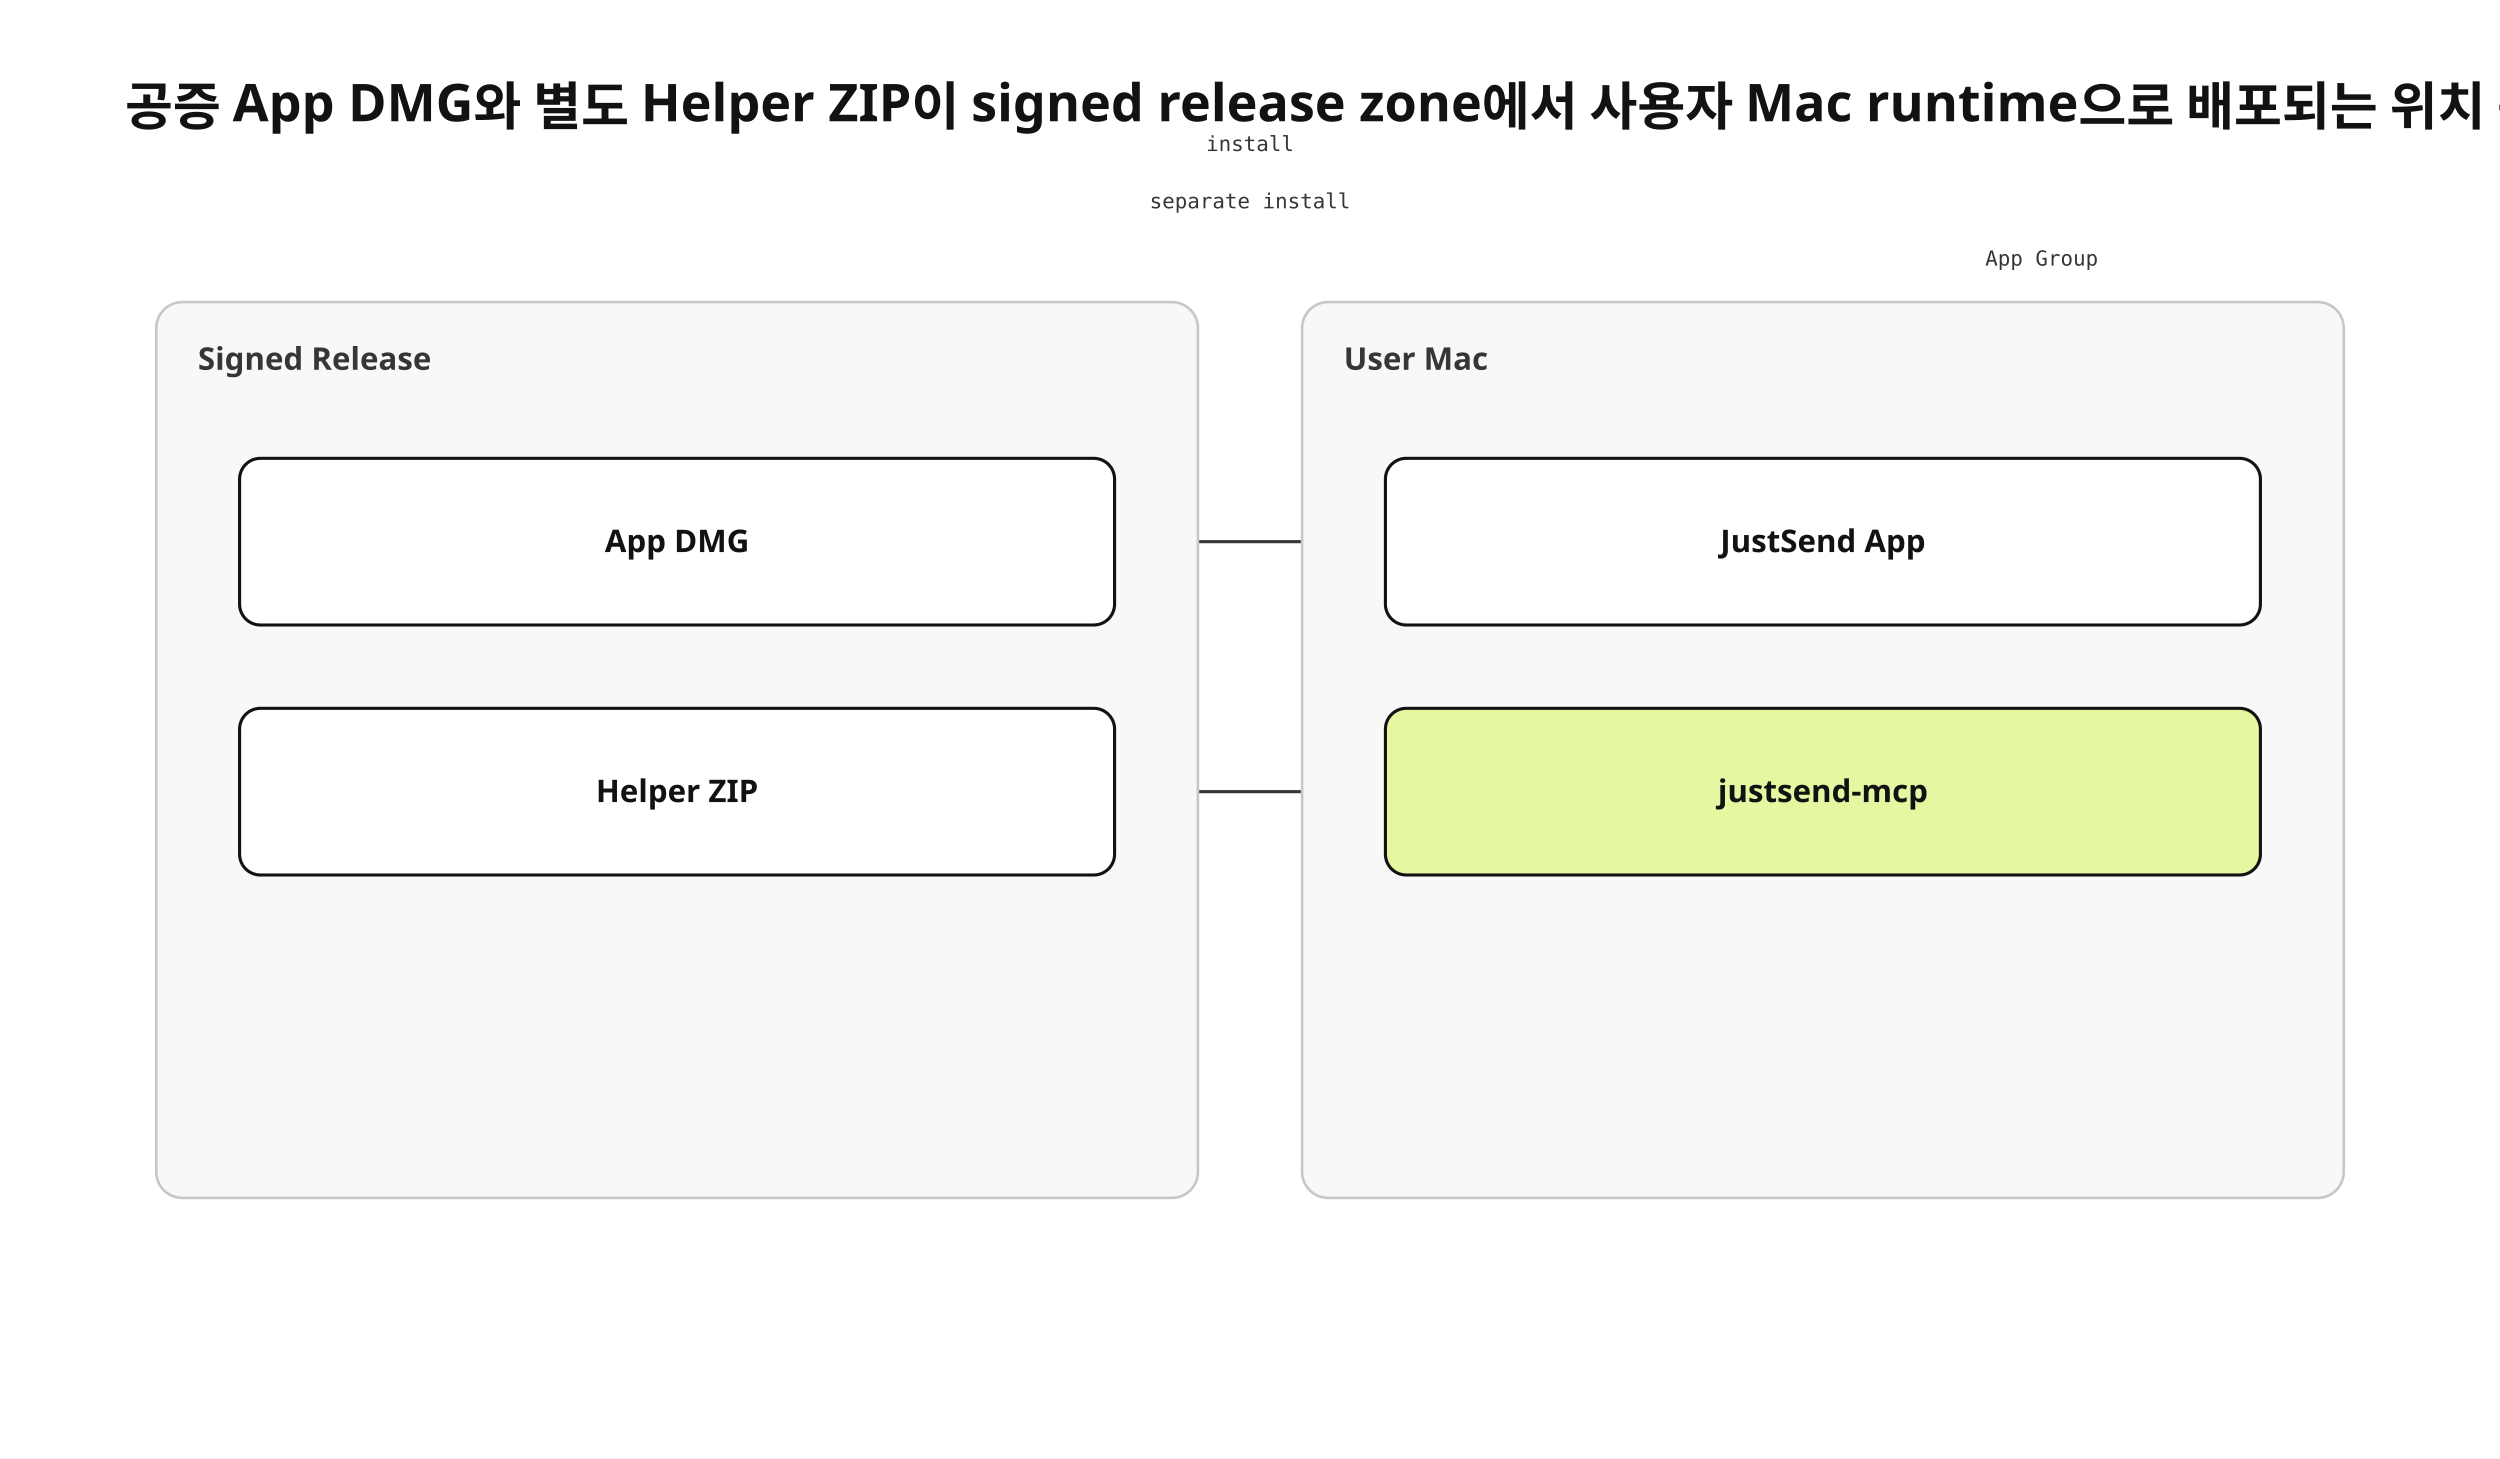
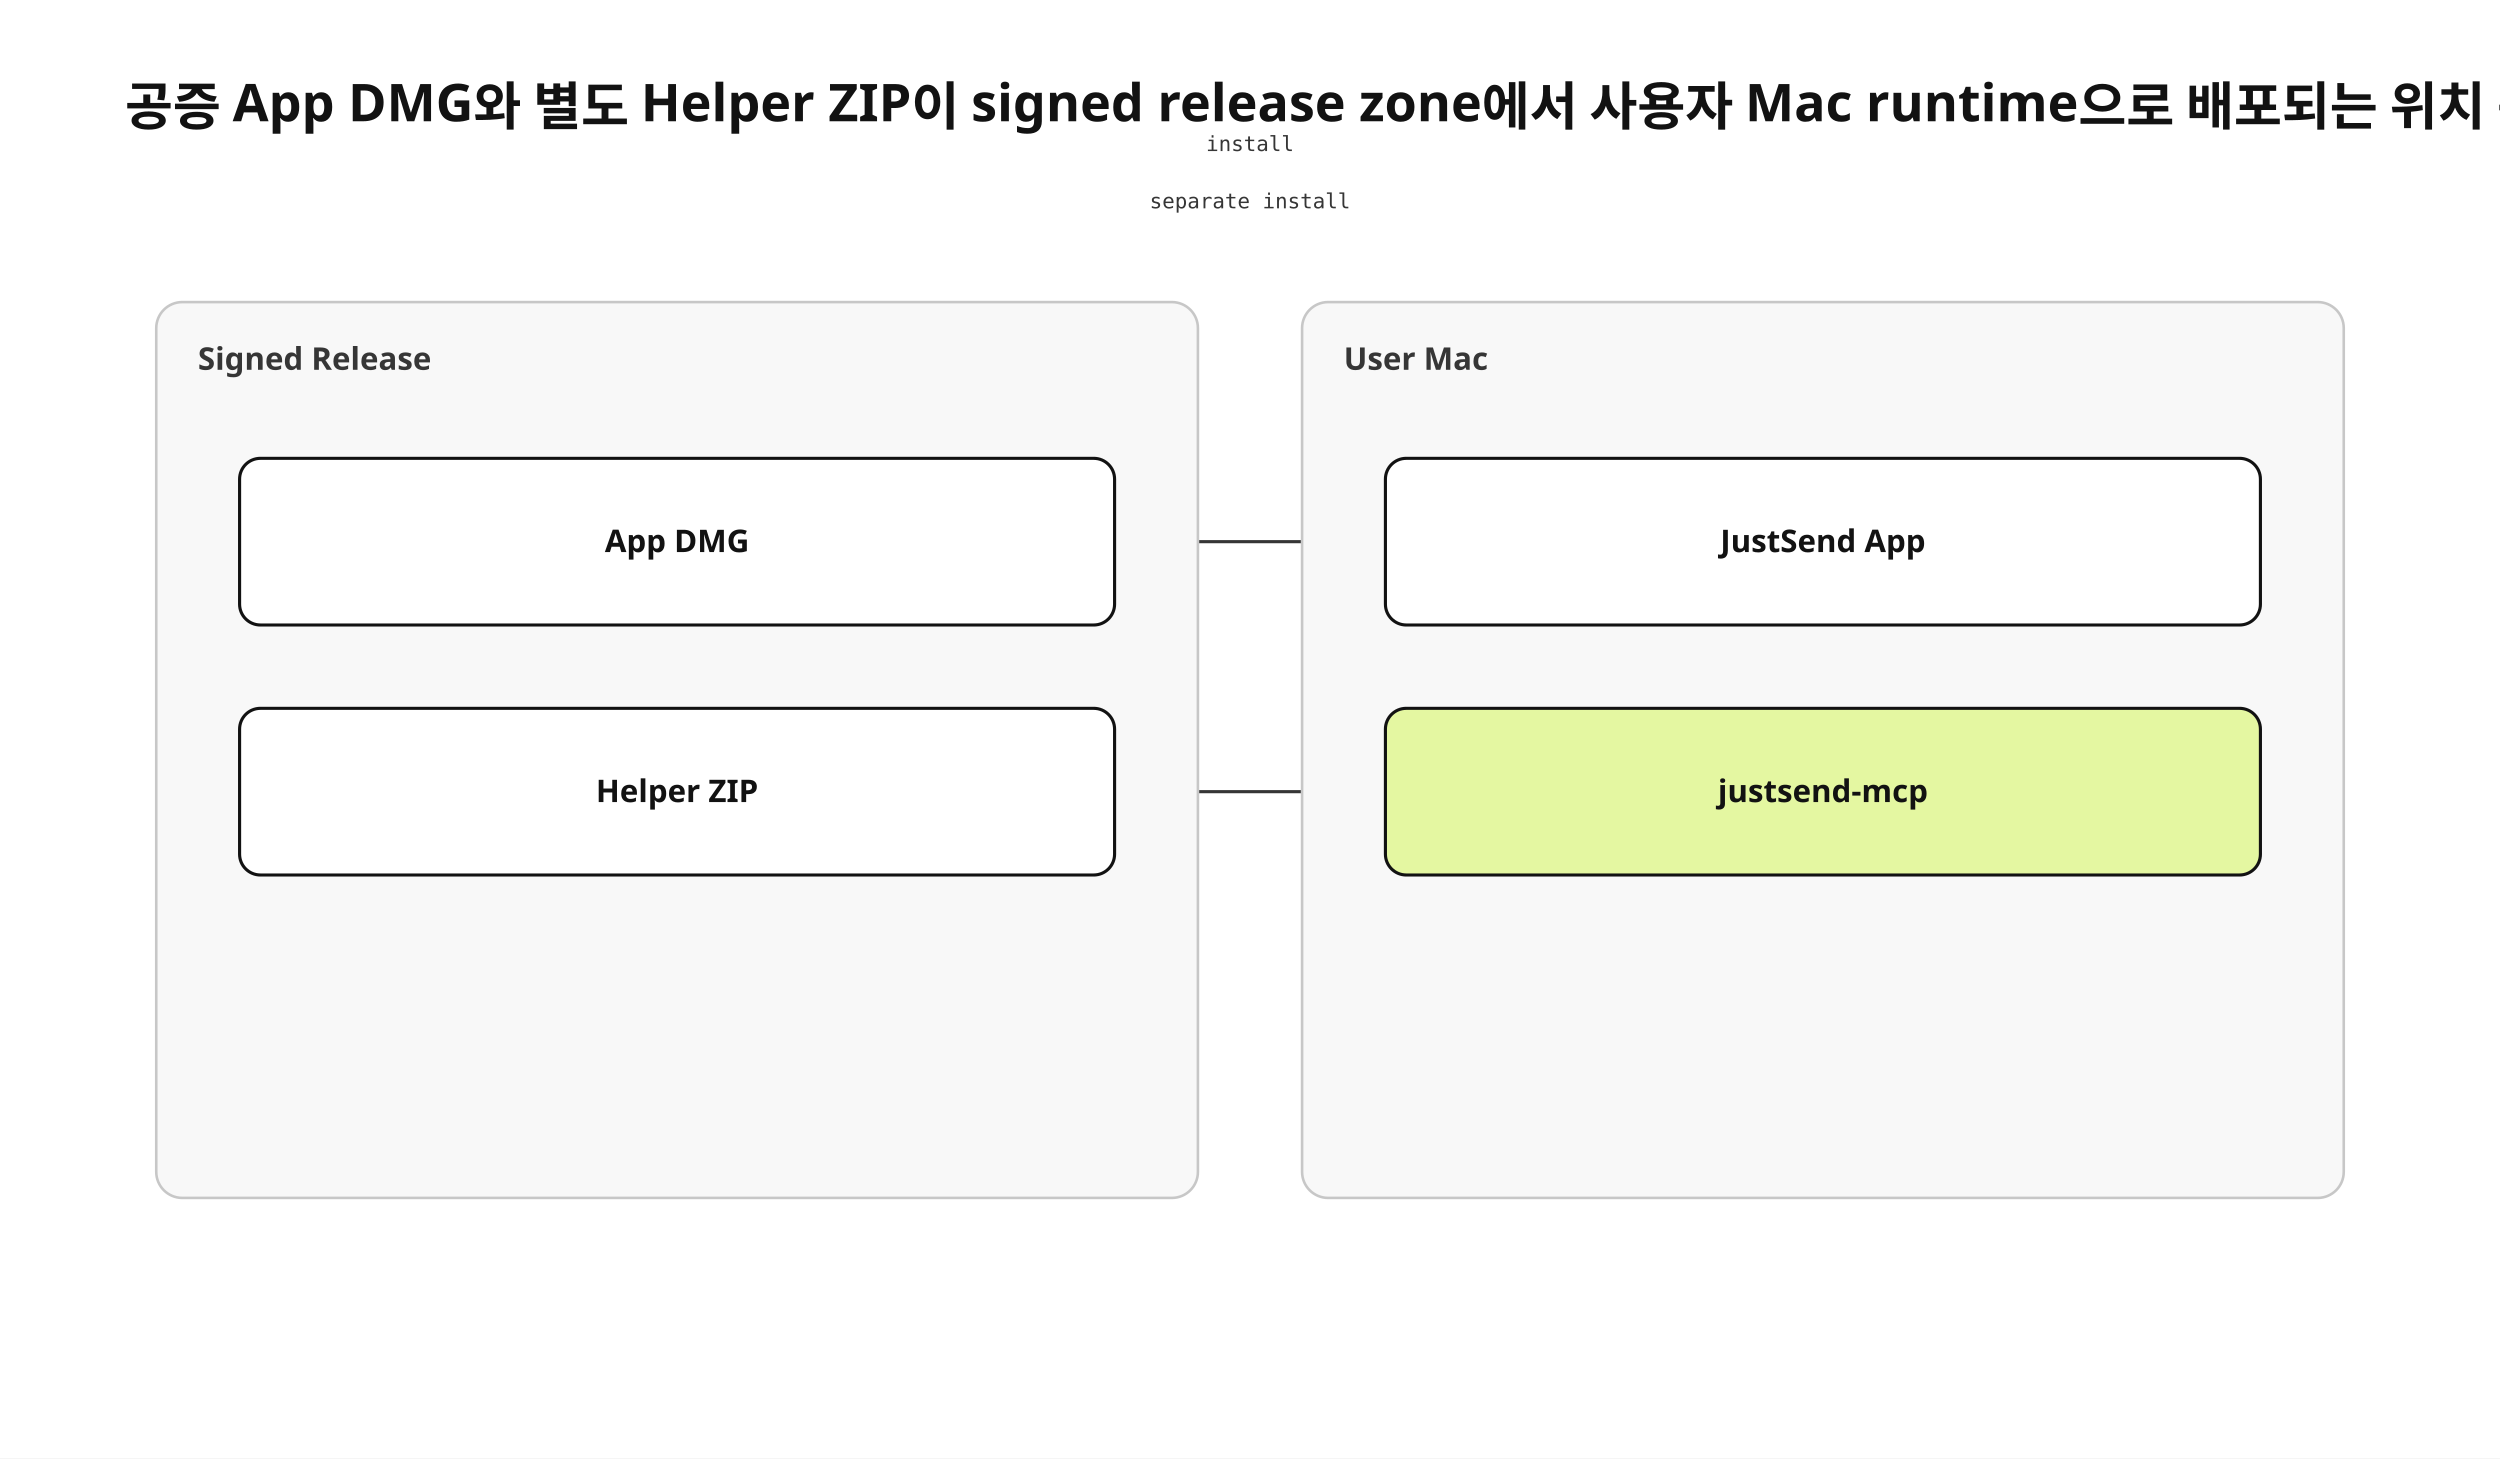
<svg xmlns="http://www.w3.org/2000/svg" viewBox="0 0 960 560" role="img" aria-labelledby="d001-title d001-desc" data-diagram-type="deployment" data-primary-axis="deployment" data-renderer-id="justsend-deployment-v1" data-renderer-version="1">
  <defs>
    <marker id="arrow" markerWidth="8" markerHeight="6" refX="7" refY="3" orient="auto">
      <polygon points="0 0,8 3,0 6" fill="#363636" />
    </marker>
  </defs>
  <style>.paper{fill:#fff}.zone{fill:#f8f8f8;stroke:#c7c7c7;stroke-width:1}.zone-label{font:700 12px ui-sans-serif,system-ui;fill:#363636}.node{fill:#fff;stroke:#121212;stroke-width:1.2}.focal{fill:#e4f7a1}.node-label{font:600 12px ui-sans-serif,system-ui;fill:#121212;text-anchor:middle}.node-sub{font:500 8px ui-monospace,monospace;fill:#727272;text-anchor:middle}.edge{fill:none;stroke:#363636;stroke-width:1.2}.edge-label{font:500 8px ui-monospace,monospace;fill:#363636;text-anchor:middle}.label-mask{fill:#fff}.boundary{stroke:#121212;stroke-width:1.2;stroke-dasharray:6 4}.stage-number{font:700 10px ui-monospace,monospace;fill:#121212;text-anchor:middle}.title{font:700 20px ui-sans-serif,system-ui;fill:#121212}</style>
  <rect width="960" height="560" class="paper" />
  <text x="48" y="48" class="title">공증 App DMG와 별도 Helper ZIP이 signed release zone에서 사용자 Mac runtime으로 배포되는 위치 구조를 설명한다.</text>
-   <g data-edge-id="E001" data-from="app-dmg" data-to="app-runtime" data-edge-kind="deploys" data-evidence-ids="JS-E104,JS-E106">
+   <g data-edge-id="E001" data-from="app-dmg" data-to="app-runtime" data-edge-kind="deploys" data-evidence-ids="JS-E104,JS-E106" data-route-points="428,208;532,208">
    <path d="M 428 208 H 532" class="edge" marker-end="url(#arrow)" />
    <rect x="429.5" y="48" width="101" height="14" rx="3" class="label-mask" />
    <text x="480" y="58" class="edge-label">install</text>
  </g>
-   <g data-edge-id="E002" data-from="helper-zip" data-to="helper-runtime" data-edge-kind="deploys" data-evidence-ids="JS-E102,JS-E106">
+   <g data-edge-id="E002" data-from="helper-zip" data-to="helper-runtime" data-edge-kind="deploys" data-evidence-ids="JS-E102,JS-E106" data-route-points="428,304;532,304">
    <path d="M 428 304 H 532" class="edge" marker-end="url(#arrow)" />
    <rect x="400" y="70" width="160" height="14" rx="3" class="label-mask" />
    <text x="480" y="80" class="edge-label">separate install</text>
  </g>
-   <g data-edge-id="E003" data-from="helper-runtime" data-to="app-runtime" data-edge-kind="connects" data-evidence-ids="JS-E102,JS-E106">
-     <path d="M 868 304 H 700 V 208 H 532" class="edge" marker-end="url(#arrow)" />
-     <rect x="722.5" y="92" width="123" height="14" rx="3" class="label-mask" />
-     <text x="784" y="102" class="edge-label">App Group</text>
+   <g data-edge-id="E003" data-from="helper-runtime" data-to="app-runtime" data-edge-kind="connects" data-evidence-ids="JS-E102,JS-E106" data-route-points="700,272;700,240">
+     <path d="M 700 272 V 240" class="edge" marker-end="url(#arrow)" />
+     <rect x="734.5" y="244" width="123" height="14" rx="3" class="label-mask" />
+     <text x="796" y="254" class="edge-label">App Group</text>
  </g>
-   <g data-node-id="release-zone" data-node-role="zone" data-shape="zone" data-evidence-ids="JS-E104,JS-E105">
+   <g data-node-id="release-zone" data-node-role="zone" data-shape="zone" data-evidence-ids="JS-E104,JS-E105" data-bounds="60,116,400,344">
    <rect x="60" y="116" width="400" height="344" rx="10" class="zone" />
    <text x="76" y="142" class="zone-label">Signed Release</text>
  </g>
-   <g data-node-id="user-zone" data-node-role="zone" data-shape="zone" data-evidence-ids="JS-E106">
+   <g data-node-id="user-zone" data-node-role="zone" data-shape="zone" data-evidence-ids="JS-E106" data-bounds="500,116,400,344">
    <rect x="500" y="116" width="400" height="344" rx="10" class="zone" />
    <text x="516" y="142" class="zone-label">User Mac</text>
  </g>
-   <g data-node-id="app-dmg" data-node-role="artifact" data-shape="artifact" data-evidence-ids="JS-E102,JS-E104" data-container-id="release-zone">
+   <g data-node-id="app-dmg" data-node-role="artifact" data-shape="artifact" data-evidence-ids="JS-E102,JS-E104" data-bounds="92,176,336,64" data-container-id="release-zone">
    <rect x="92" y="176" width="336" height="64" rx="8" class="node" />
    <text x="260" y="212" class="node-label">App DMG</text>
  </g>
-   <g data-node-id="helper-zip" data-node-role="artifact" data-shape="artifact" data-evidence-ids="JS-E102" data-container-id="release-zone">
+   <g data-node-id="helper-zip" data-node-role="artifact" data-shape="artifact" data-evidence-ids="JS-E102" data-bounds="92,272,336,64" data-container-id="release-zone">
    <rect x="92" y="272" width="336" height="64" rx="8" class="node" />
    <text x="260" y="308" class="node-label">Helper ZIP</text>
  </g>
-   <g data-node-id="app-runtime" data-node-role="runtime" data-shape="runtime" data-evidence-ids="JS-E106" data-container-id="user-zone">
+   <g data-node-id="app-runtime" data-node-role="runtime" data-shape="runtime" data-evidence-ids="JS-E106" data-bounds="532,176,336,64" data-container-id="user-zone">
    <rect x="532" y="176" width="336" height="64" rx="8" class="node" />
    <text x="700" y="212" class="node-label">JustSend App</text>
  </g>
-   <g data-node-id="helper-runtime" data-node-role="runtime" data-shape="runtime" data-evidence-ids="JS-E102,JS-E106" data-container-id="user-zone">
+   <g data-node-id="helper-runtime" data-node-role="runtime" data-shape="runtime" data-evidence-ids="JS-E102,JS-E106" data-bounds="532,272,336,64" data-container-id="user-zone">
    <rect x="532" y="272" width="336" height="64" rx="8" class="node focal" />
    <text x="700" y="308" class="node-label">justsend-mcp</text>
  </g>
</svg>
